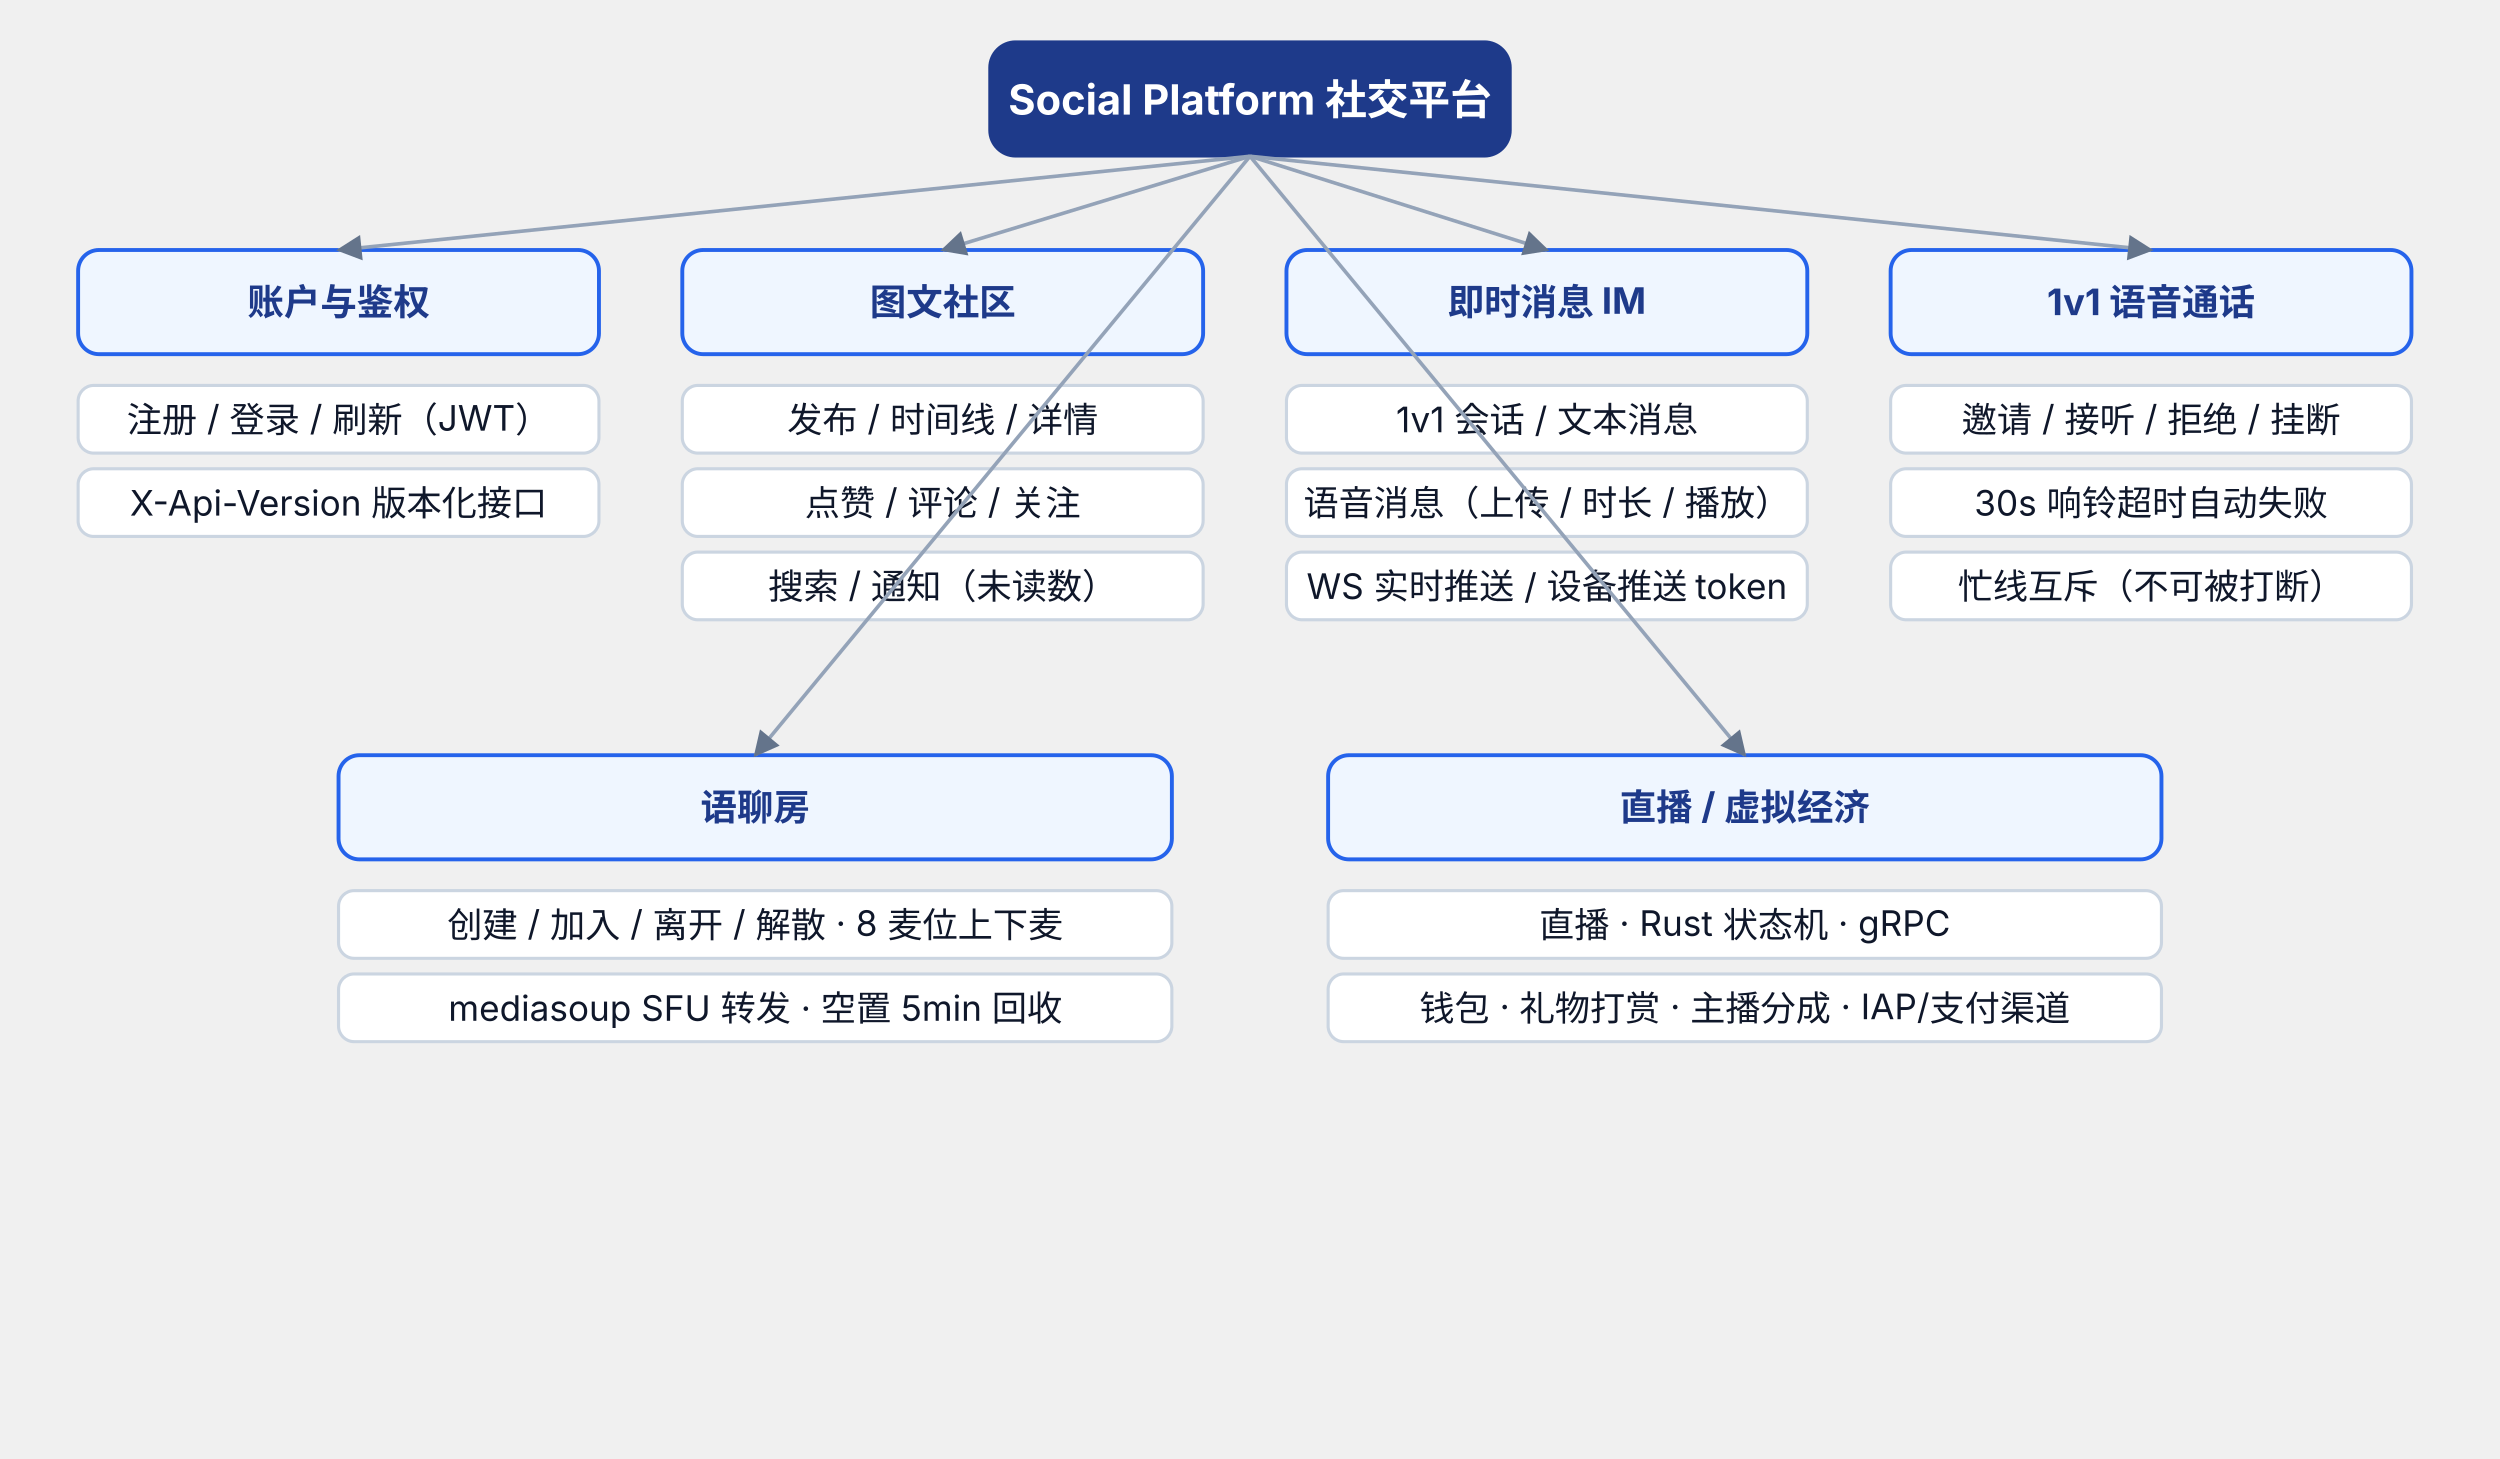
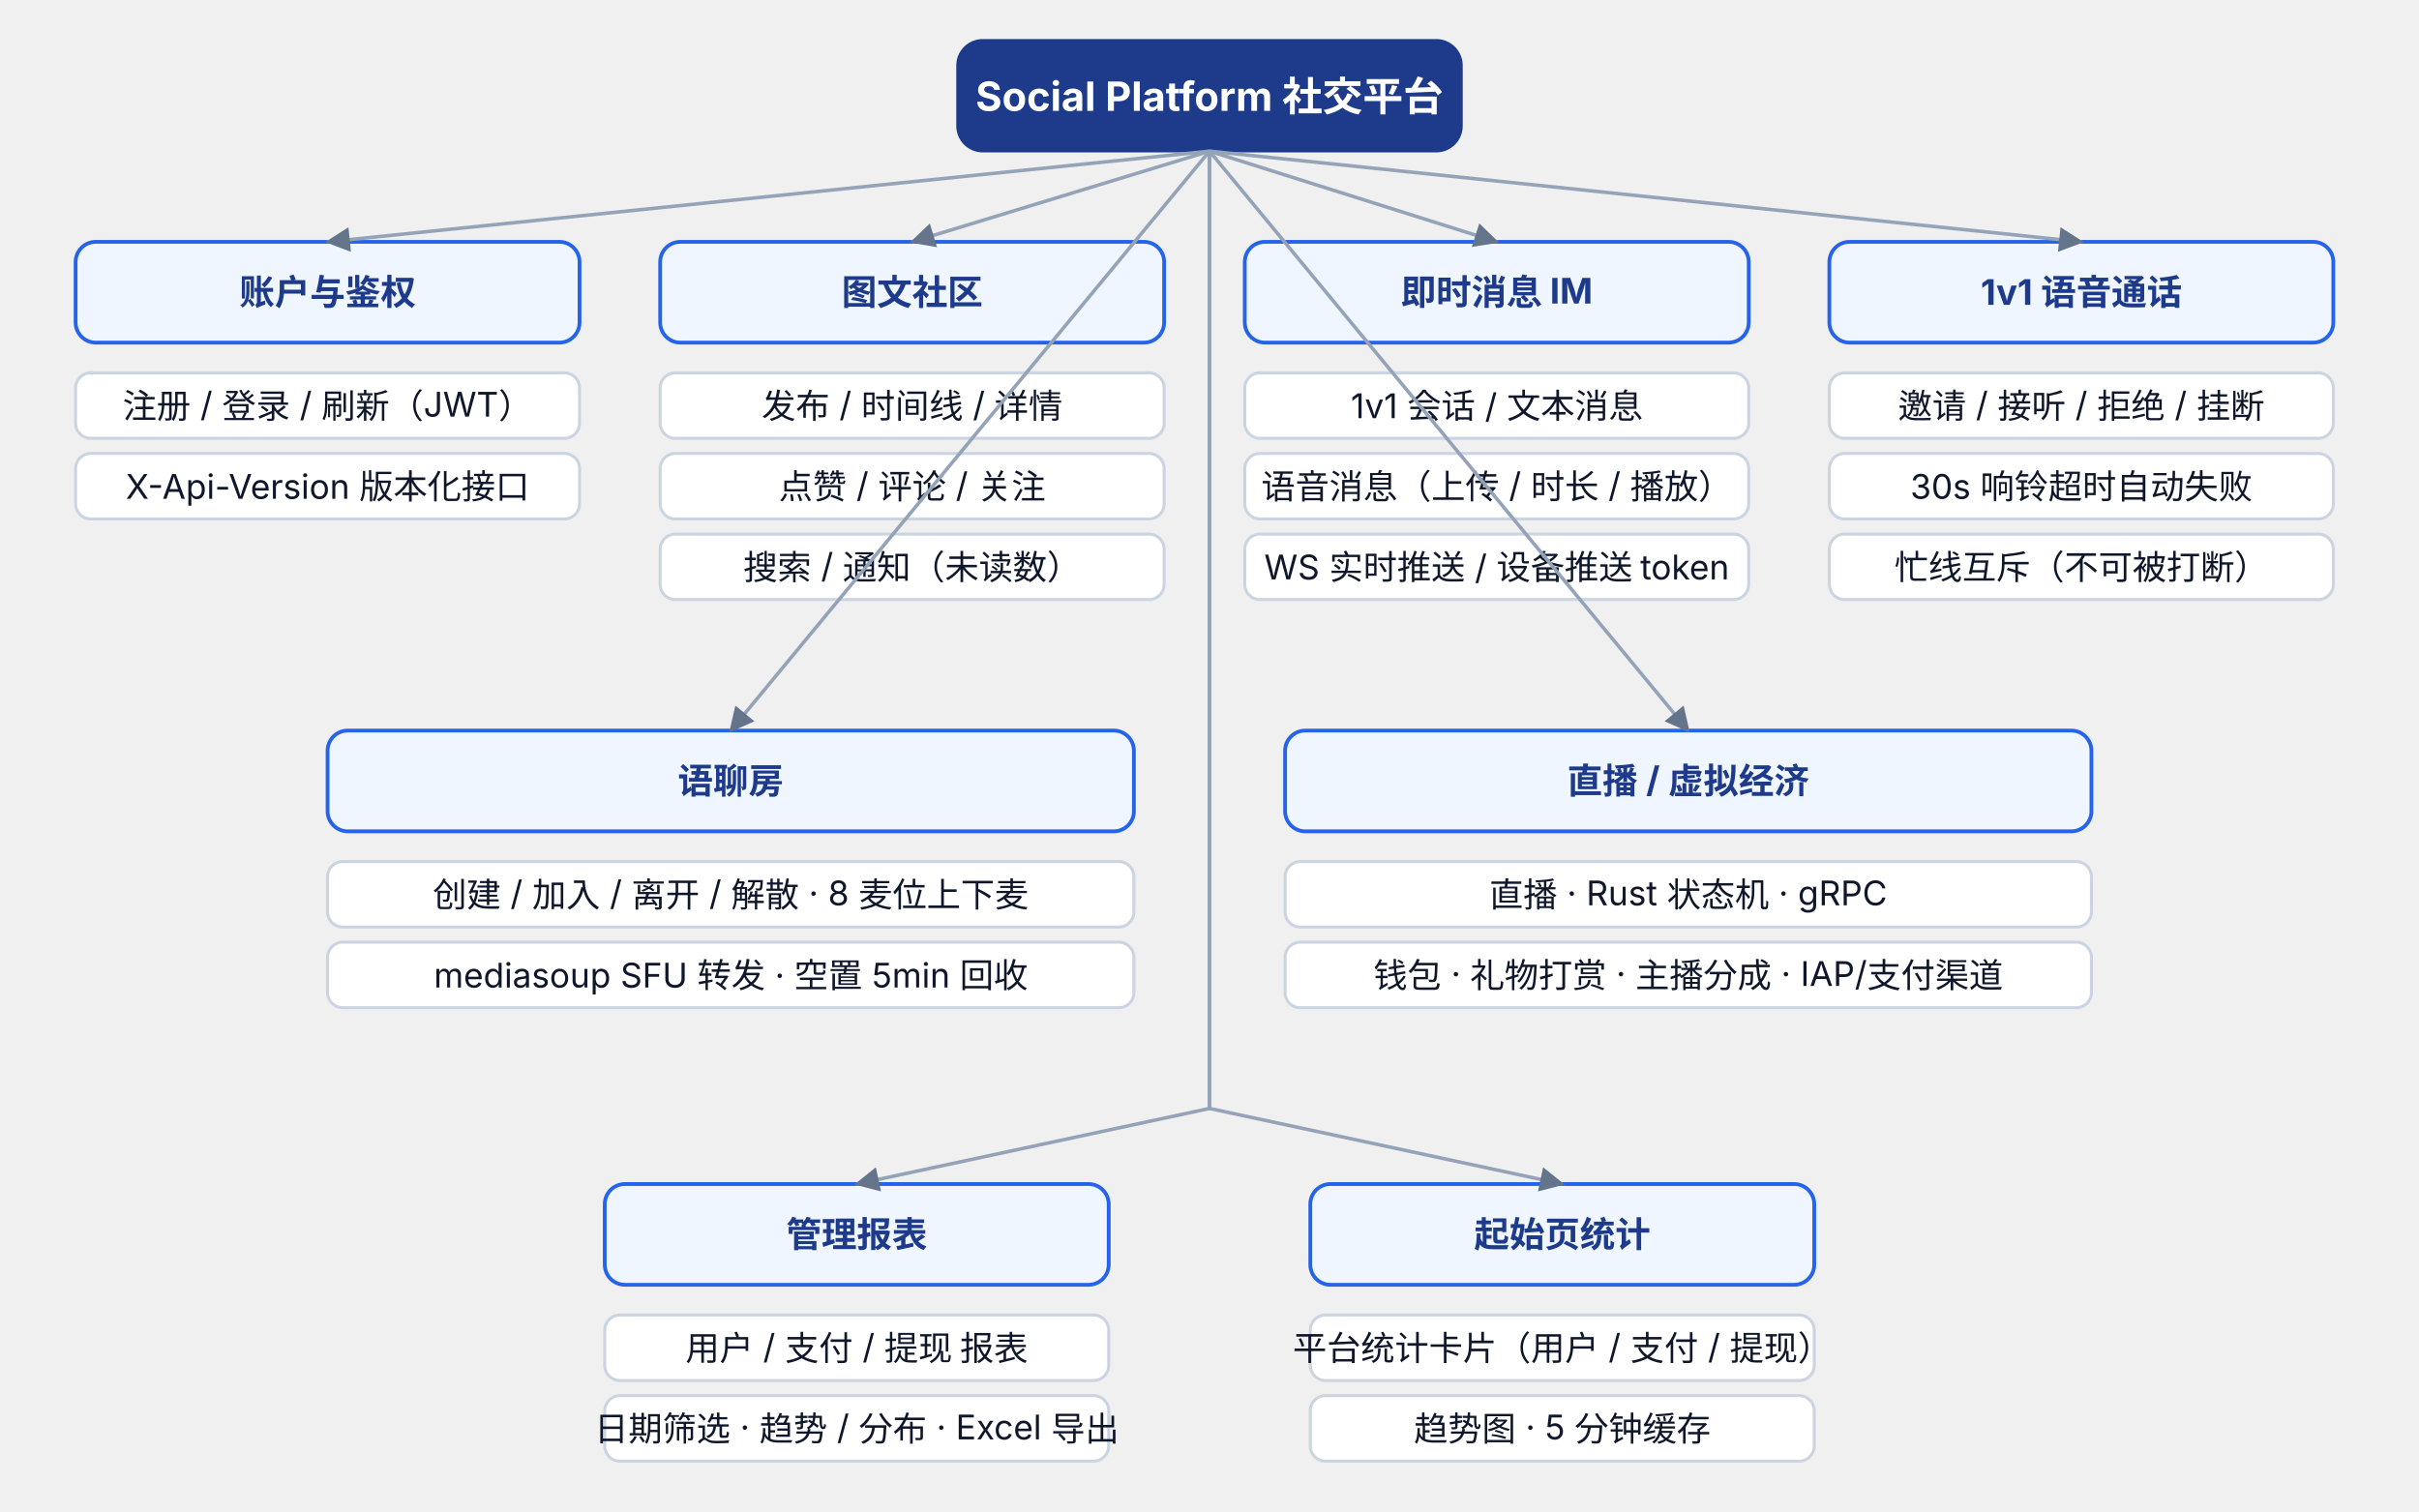
- <svg xmlns="http://www.w3.org/2000/svg" viewBox="0 0 960 560" width="100%" font-family="system-ui, -apple-system, 'Segoe UI', 'PingFang SC', 'Microsoft YaHei', sans-serif">
+ <svg xmlns="http://www.w3.org/2000/svg" viewBox="0 0 960 600" width="100%" font-family="system-ui, -apple-system, 'Segoe UI', 'PingFang SC', 'Microsoft YaHei', sans-serif">
  <defs>
    <marker id="arr" viewBox="0 0 10 10" refX="9" refY="5" markerWidth="7" markerHeight="7" orient="auto-start-reverse">
      <path d="M 0 0 L 10 5 L 0 10 z" fill="#64748b" />
    </marker>
  </defs>
  <style>
    .root { fill: #1e3a8a; stroke: #1e3a8a; rx: 10 }
    .mod  { fill: #eff6ff; stroke: #2563eb; stroke-width: 1.5; rx: 8 }
    .fn   { fill: #ffffff; stroke: #cbd5e1; stroke-width: 1.2; rx: 6 }
    .t    { font-size: 13.5px; fill: #0f172a; text-anchor: middle }
    .tr   { font-size: 16px; font-weight: 700; fill: #ffffff; text-anchor: middle }
    .tm   { font-size: 14px; font-weight: 700; fill: #1e3a8a; text-anchor: middle }
    .ts   { font-size: 11px; fill: #d97706; text-anchor: middle }
    .edge { stroke: #94a3b8; stroke-width: 1.4; fill: none; marker-end: url(#arr) }
  </style>
  <rect class="root" x="380" y="16" width="200" height="44" />
  <text class="tr" x="480" y="44">Social Platform 社交平台</text>
  <rect class="mod" x="30" y="96" width="200" height="40" />
  <text class="tm" x="130" y="121">账户与鉴权</text>
  <path class="edge" d="M 480 60 L 130 96" />
  <rect class="fn" x="30" y="148" width="200" height="26" />
  <text class="t" x="130" y="166">注册 / 登录 / 刷新（JWT）</text>
  <rect class="fn" x="30" y="180" width="200" height="26" />
  <text class="t" x="130" y="198">X-Api-Version 版本化接口</text>
  <rect class="mod" x="262" y="96" width="200" height="40" />
  <text class="tm" x="362" y="121">图文社区</text>
  <path class="edge" d="M 480 60 L 362 96" />
  <rect class="fn" x="262" y="148" width="200" height="26" />
  <text class="t" x="362" y="166">发布 / 时间线 / 详情</text>
  <rect class="fn" x="262" y="180" width="200" height="26" />
  <text class="t" x="362" y="198">点赞 / 评论 / 关注</text>
  <rect class="fn" x="262" y="212" width="200" height="26" />
  <text class="t" x="362" y="230">搜索 / 通知（未读数）</text>
  <rect class="mod" x="494" y="96" width="200" height="40" />
  <text class="tm" x="594" y="121">即时消息 IM</text>
  <path class="edge" d="M 480 60 L 594 96" />
  <rect class="fn" x="494" y="148" width="200" height="26" />
  <text class="t" x="594" y="166">1v1 会话 / 文本消息</text>
  <rect class="fn" x="494" y="180" width="200" height="26" />
  <text class="t" x="594" y="198">语音消息（上传 / 时长 / 播放）</text>
  <rect class="fn" x="494" y="212" width="200" height="26" />
  <text class="t" x="594" y="230">WS 实时推送 / 设备推送 token</text>
  <rect class="mod" x="726" y="96" width="200" height="40" />
  <text class="tm" x="826" y="121">1v1 语音通话</text>
  <path class="edge" d="M 480 60 L 826 96" />
  <rect class="fn" x="726" y="148" width="200" height="26" />
  <text class="t" x="826" y="166">邀请 / 接听 / 拒绝 / 挂断</text>
  <rect class="fn" x="726" y="180" width="200" height="26" />
  <text class="t" x="826" y="198">30s 响铃超时自动失败</text>
  <rect class="fn" x="726" y="212" width="200" height="26" />
  <text class="t" x="826" y="230">忙线互斥（不可被打断）</text>
  <rect class="mod" x="130" y="290" width="320" height="40" />
  <text class="tm" x="290" y="315">语聊房</text>
  <path class="edge" d="M 480 60 L 290 290" />
  <rect class="fn" x="130" y="342" width="320" height="26" />
  <text class="t" x="290" y="360">创建 / 加入 / 离开 / 解散 · 8 麦位上下麦</text>
  <rect class="fn" x="130" y="374" width="320" height="26" />
  <text class="t" x="290" y="392">mediasoup SFU 转发 · 空置 5min 回收</text>
  <rect class="mod" x="510" y="290" width="320" height="40" />
  <text class="tm" x="670" y="315">直播 / 虚拟经济</text>
  <path class="edge" d="M 480 60 L 670 290" />
  <rect class="fn" x="510" y="342" width="320" height="26" />
  <text class="t" x="670" y="360">直播 · Rust 状态机 · gRPC</text>
  <rect class="fn" x="510" y="374" width="320" height="26" />
  <text class="t" x="670" y="392">钱包 · 礼物打赏 · 主播分成 · IAP/支付渠道</text>
+   <rect class="mod" x="240" y="470" width="200" height="40" />
+   <text class="tm" x="340" y="495">管理报表</text>
+   <path class="edge" d="M 480 60 L 480 440 L 340 470" />
+   <rect class="fn" x="240" y="522" width="200" height="26" />
+   <text class="t" x="340" y="540">用户 / 支付 / 提现 报表</text>
+   <rect class="fn" x="240" y="554" width="200" height="26" />
+   <text class="t" x="340" y="572">日期筛选 · 趋势 / 分布 · Excel 导出</text>
+   <rect class="mod" x="520" y="470" width="200" height="40" />
+   <text class="tm" x="620" y="495">起始页统计</text>
+   <path class="edge" d="M 480 60 L 480 440 L 620 470" />
+   <rect class="fn" x="520" y="522" width="200" height="26" />
+   <text class="t" x="620" y="540">平台统计卡片（用户 / 支付 / 提现）</text>
+   <rect class="fn" x="520" y="554" width="200" height="26" />
+   <text class="t" x="620" y="572">趋势图 · 5 分钟缓存</text>
</svg>
